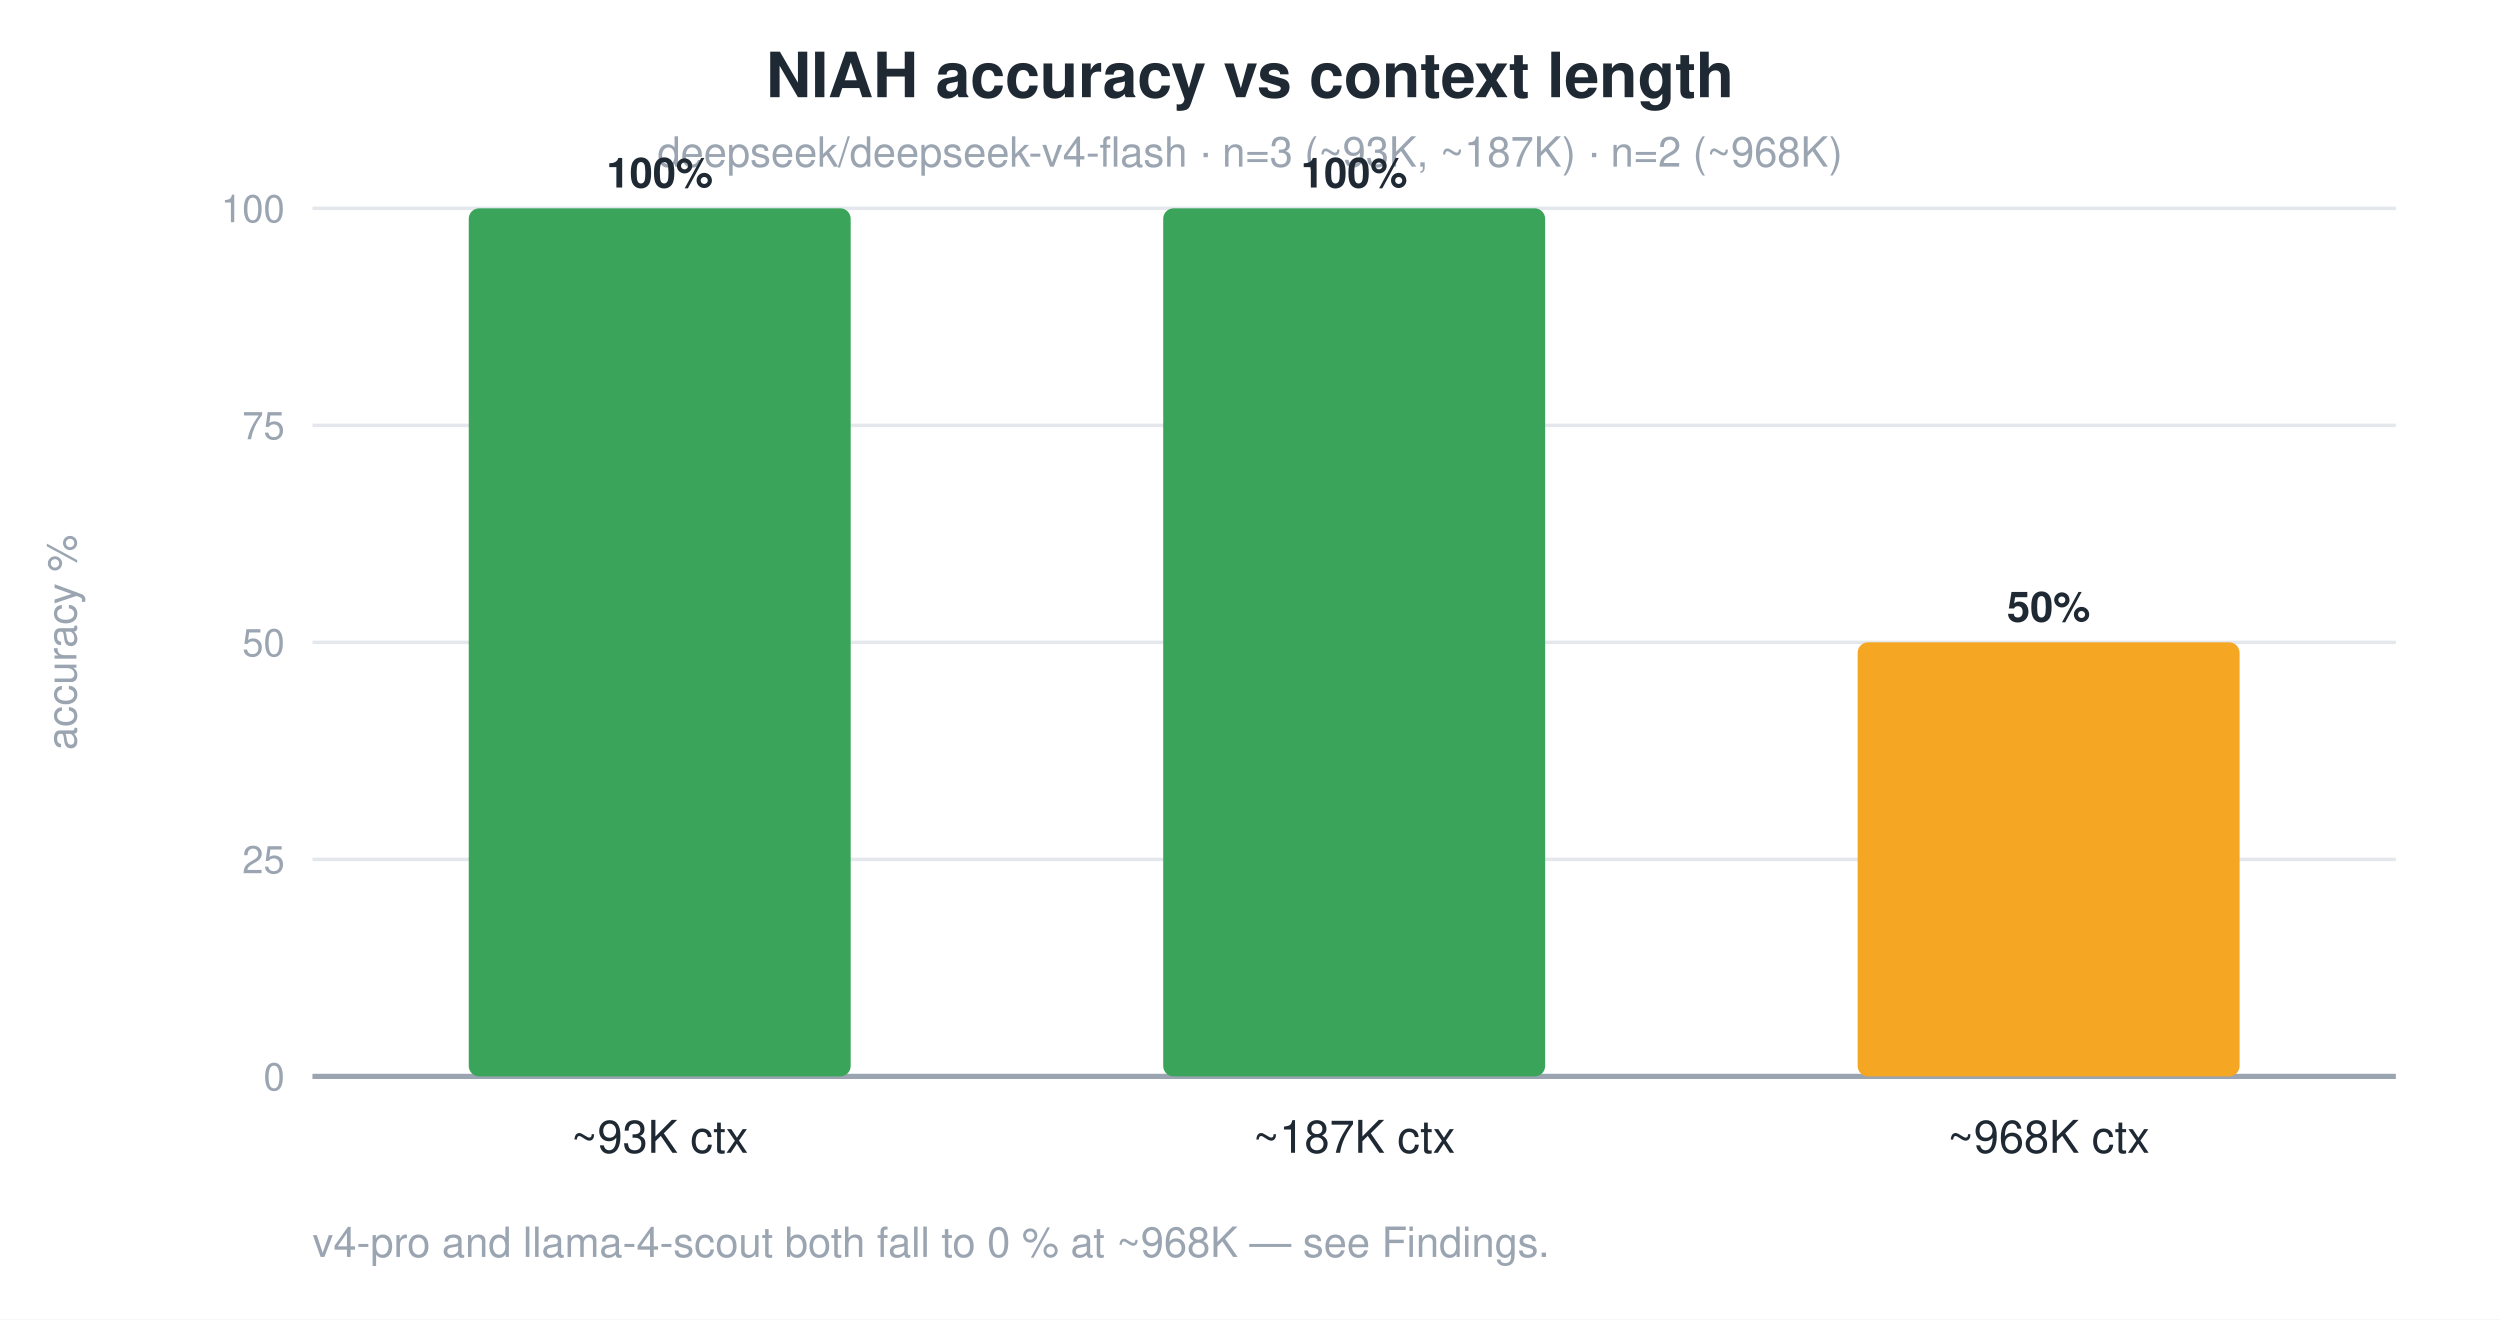
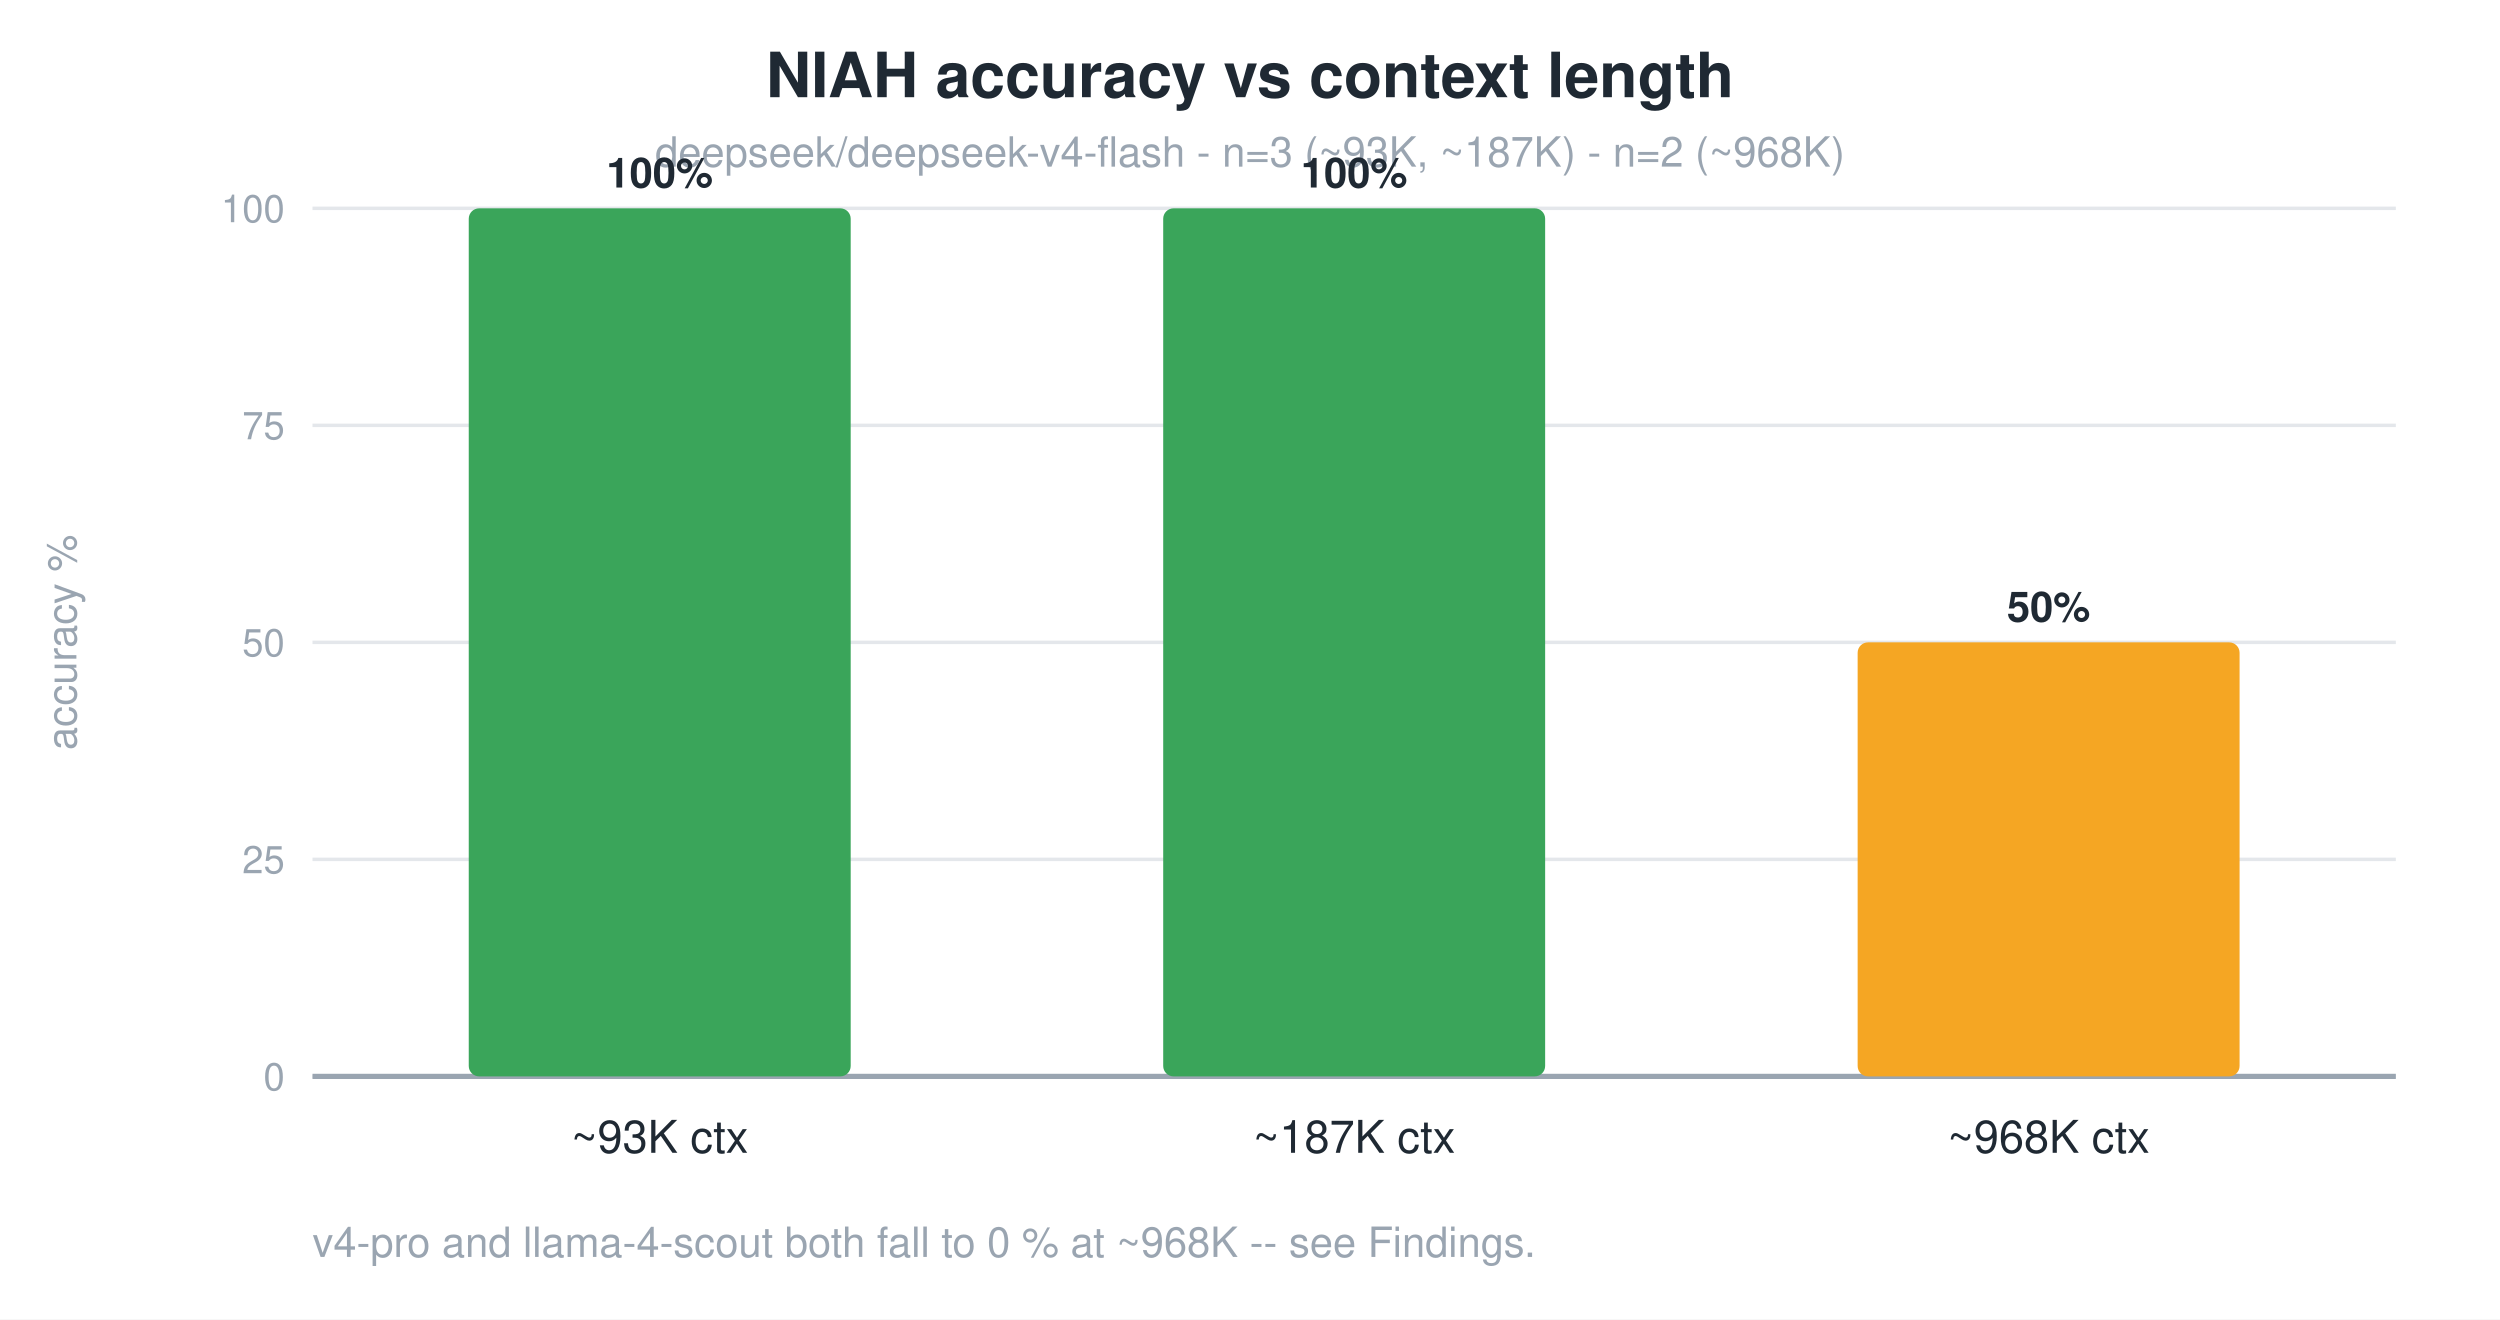
<svg xmlns="http://www.w3.org/2000/svg" viewBox="0 0 720 380" font-family="-apple-system, BlinkMacSystemFont, Segoe UI, Helvetica, Arial, sans-serif">
  <rect width="720" height="380" fill="white" />
  <text x="360.0" y="28" text-anchor="middle" font-size="18" font-weight="600" fill="#1f2933">NIAH accuracy vs context length</text>
-   <text x="360.0" y="48" text-anchor="middle" font-size="12" fill="#9aa5b1">deepseek/deepseek-v4-flash · n=3 (~93K, ~187K) · n=2 (~968K)</text>
+   <text x="360.0" y="48" text-anchor="middle" font-size="12" fill="#9aa5b1">deepseek/deepseek-v4-flash - n=3 (~93K, ~187K) - n=2 (~968K)</text>
  <text x="22" y="185.0" text-anchor="middle" font-size="12" fill="#9aa5b1" transform="rotate(-90 22 185.0)">accuracy %</text>
  <line x1="90" y1="310.0" x2="690" y2="310.0" stroke="#e4e7eb" stroke-width="1" />
  <text x="82" y="314.0" text-anchor="end" font-size="11" fill="#9aa5b1">0</text>
  <line x1="90" y1="247.5" x2="690" y2="247.5" stroke="#e4e7eb" stroke-width="1" />
  <text x="82" y="251.5" text-anchor="end" font-size="11" fill="#9aa5b1">25</text>
  <line x1="90" y1="185.0" x2="690" y2="185.0" stroke="#e4e7eb" stroke-width="1" />
  <text x="82" y="189.0" text-anchor="end" font-size="11" fill="#9aa5b1">50</text>
  <line x1="90" y1="122.5" x2="690" y2="122.5" stroke="#e4e7eb" stroke-width="1" />
  <text x="82" y="126.5" text-anchor="end" font-size="11" fill="#9aa5b1">75</text>
  <line x1="90" y1="60.0" x2="690" y2="60.0" stroke="#e4e7eb" stroke-width="1" />
  <text x="82" y="64.0" text-anchor="end" font-size="11" fill="#9aa5b1">100</text>
  <line x1="90" y1="310.0" x2="690" y2="310.0" stroke="#9aa5b1" stroke-width="1.5" />
  <rect x="135.0" y="60.0" width="110" height="250.0" fill="#3aa55a" rx="3" />
  <text x="190.0" y="54.0" text-anchor="middle" font-size="12" font-weight="600" fill="#1f2933">100%</text>
  <text x="190.0" y="332.0" text-anchor="middle" font-size="13" fill="#1f2933">~93K ctx</text>
  <rect x="335.0" y="60.0" width="110" height="250.0" fill="#3aa55a" rx="3" />
  <text x="390.0" y="54.0" text-anchor="middle" font-size="12" font-weight="600" fill="#1f2933">100%</text>
  <text x="390.0" y="332.0" text-anchor="middle" font-size="13" fill="#1f2933">~187K ctx</text>
  <rect x="535.0" y="185.0" width="110" height="125.0" fill="#f5a623" rx="3" />
  <text x="590.0" y="179.0" text-anchor="middle" font-size="12" font-weight="600" fill="#1f2933">50%</text>
  <text x="590.0" y="332.0" text-anchor="middle" font-size="13" fill="#1f2933">~968K ctx</text>
-   <text x="90" y="362" font-size="12" fill="#9aa5b1">v4-pro and llama-4-scout both fall to 0 % at ~968K — see Findings.</text>
+   <text x="90" y="362" font-size="12" fill="#9aa5b1">v4-pro and llama-4-scout both fall to 0 % at ~968K -- see Findings.</text>
</svg>
